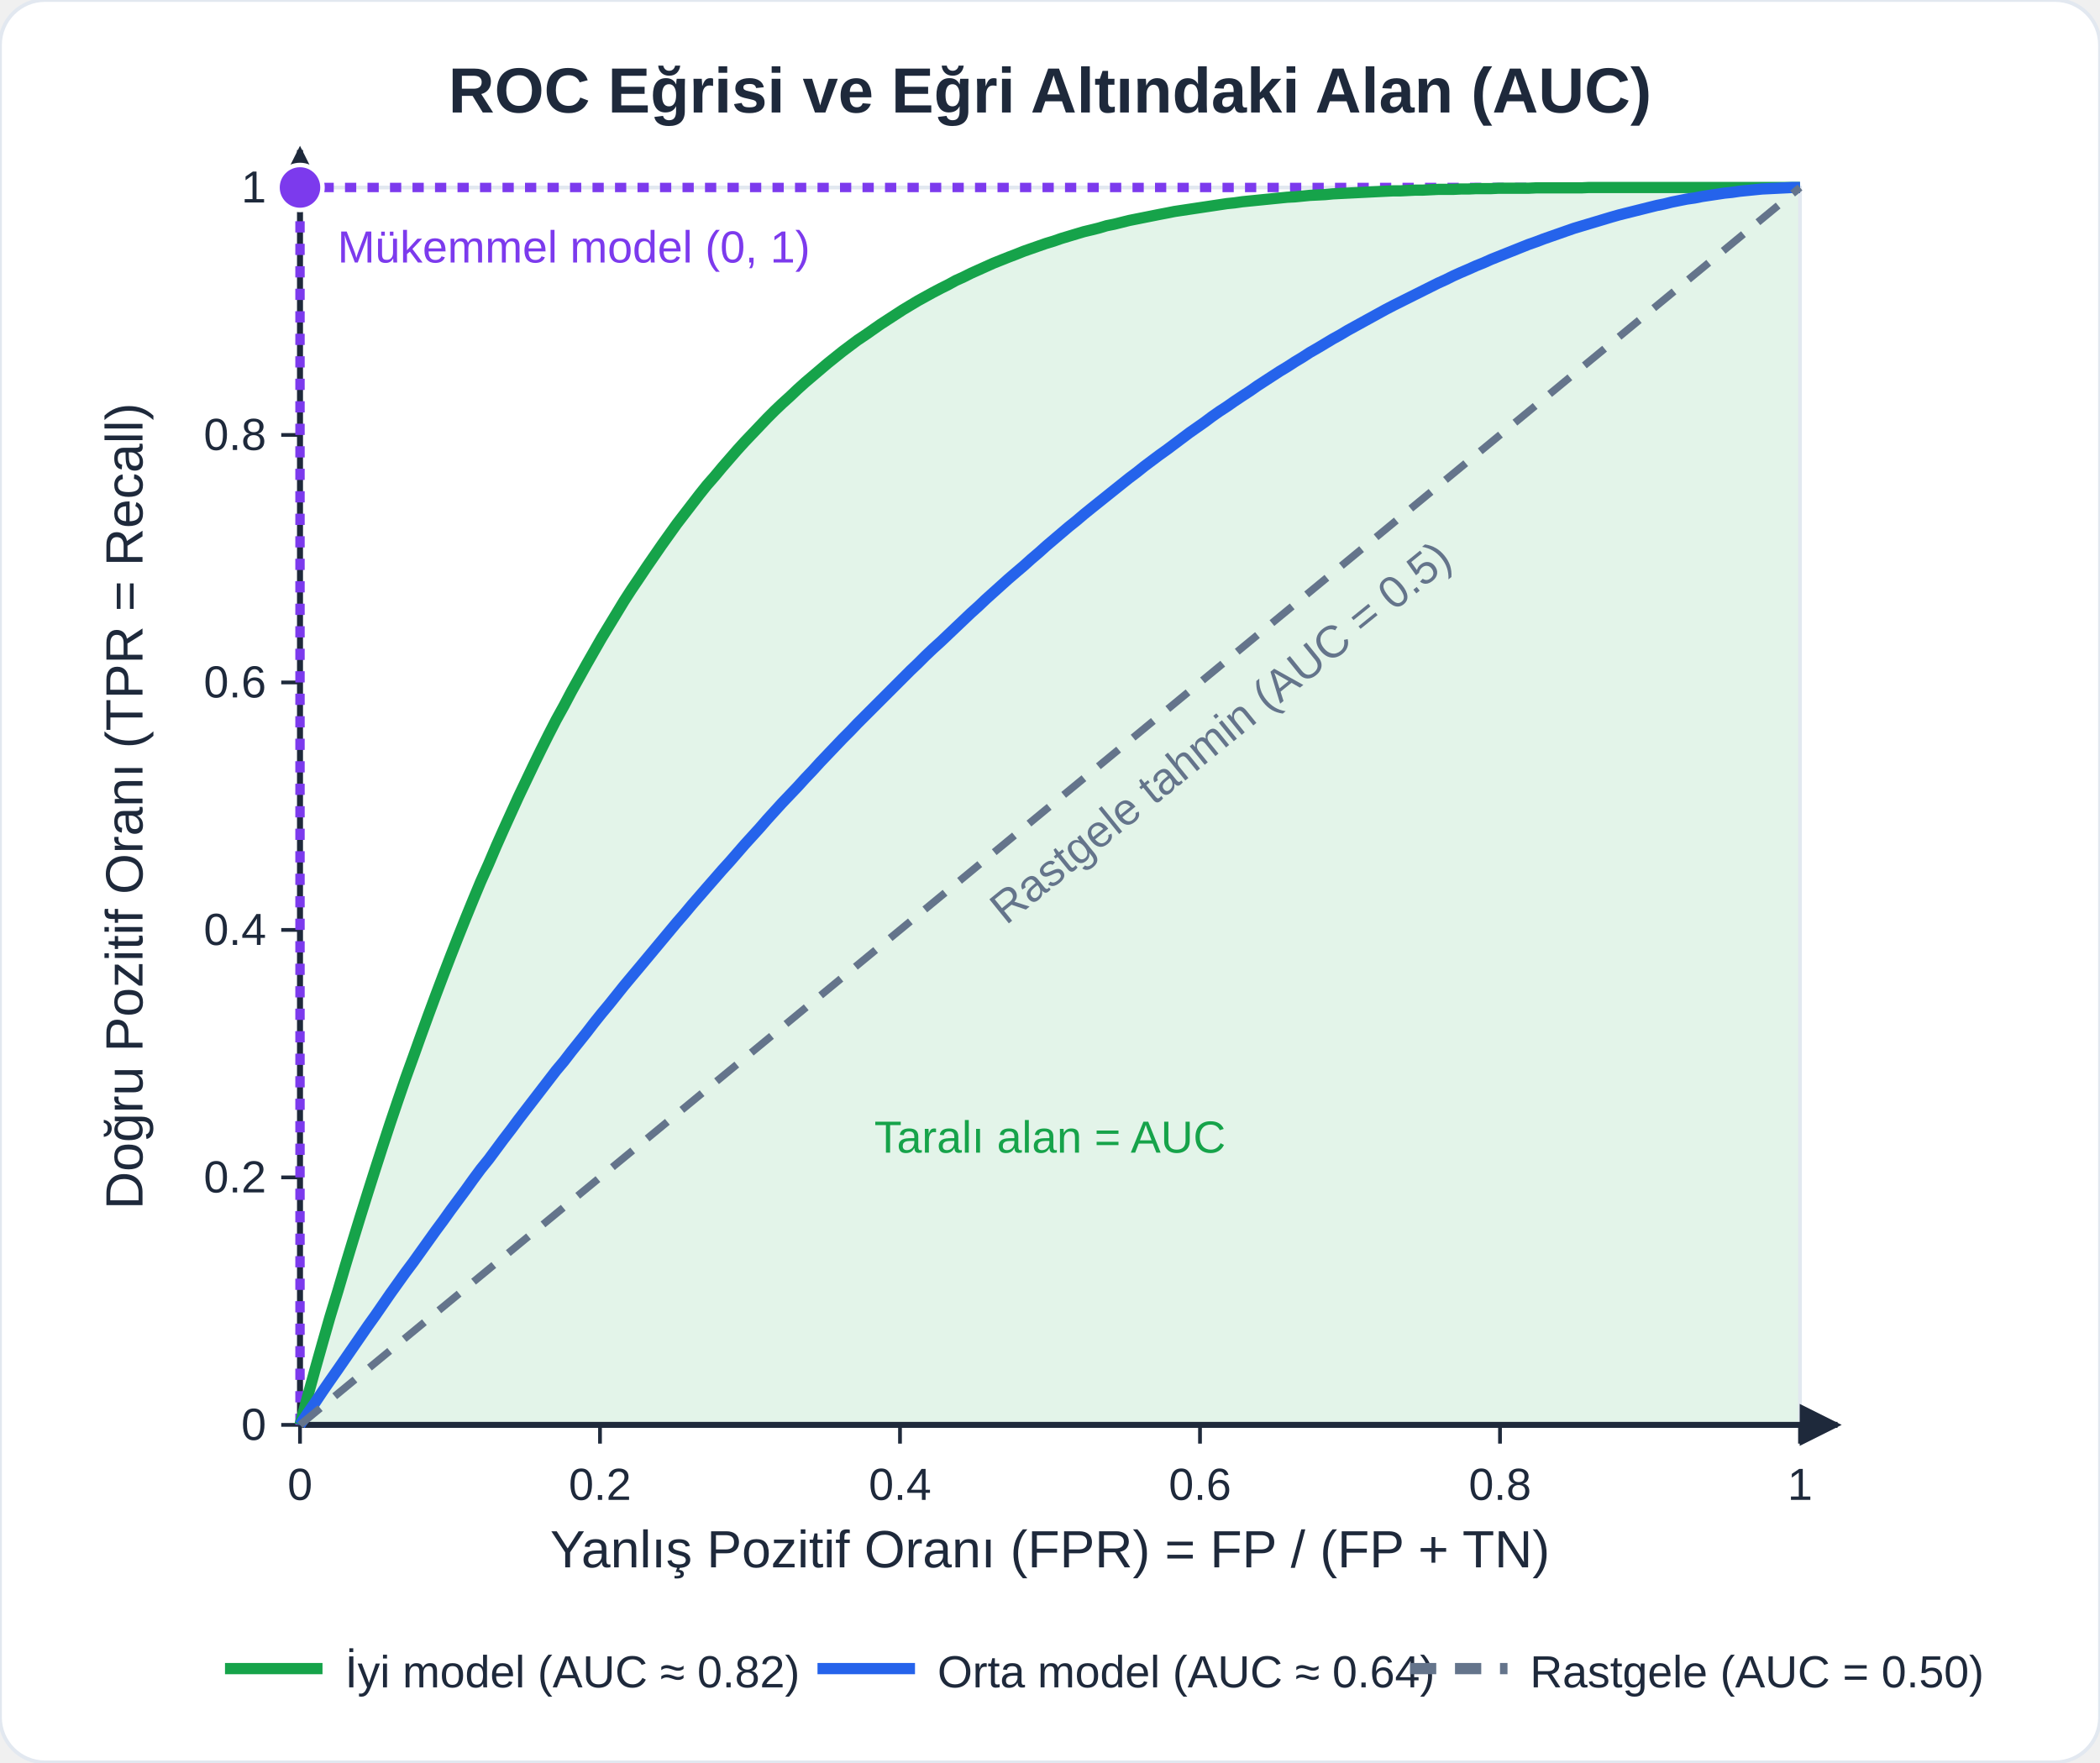
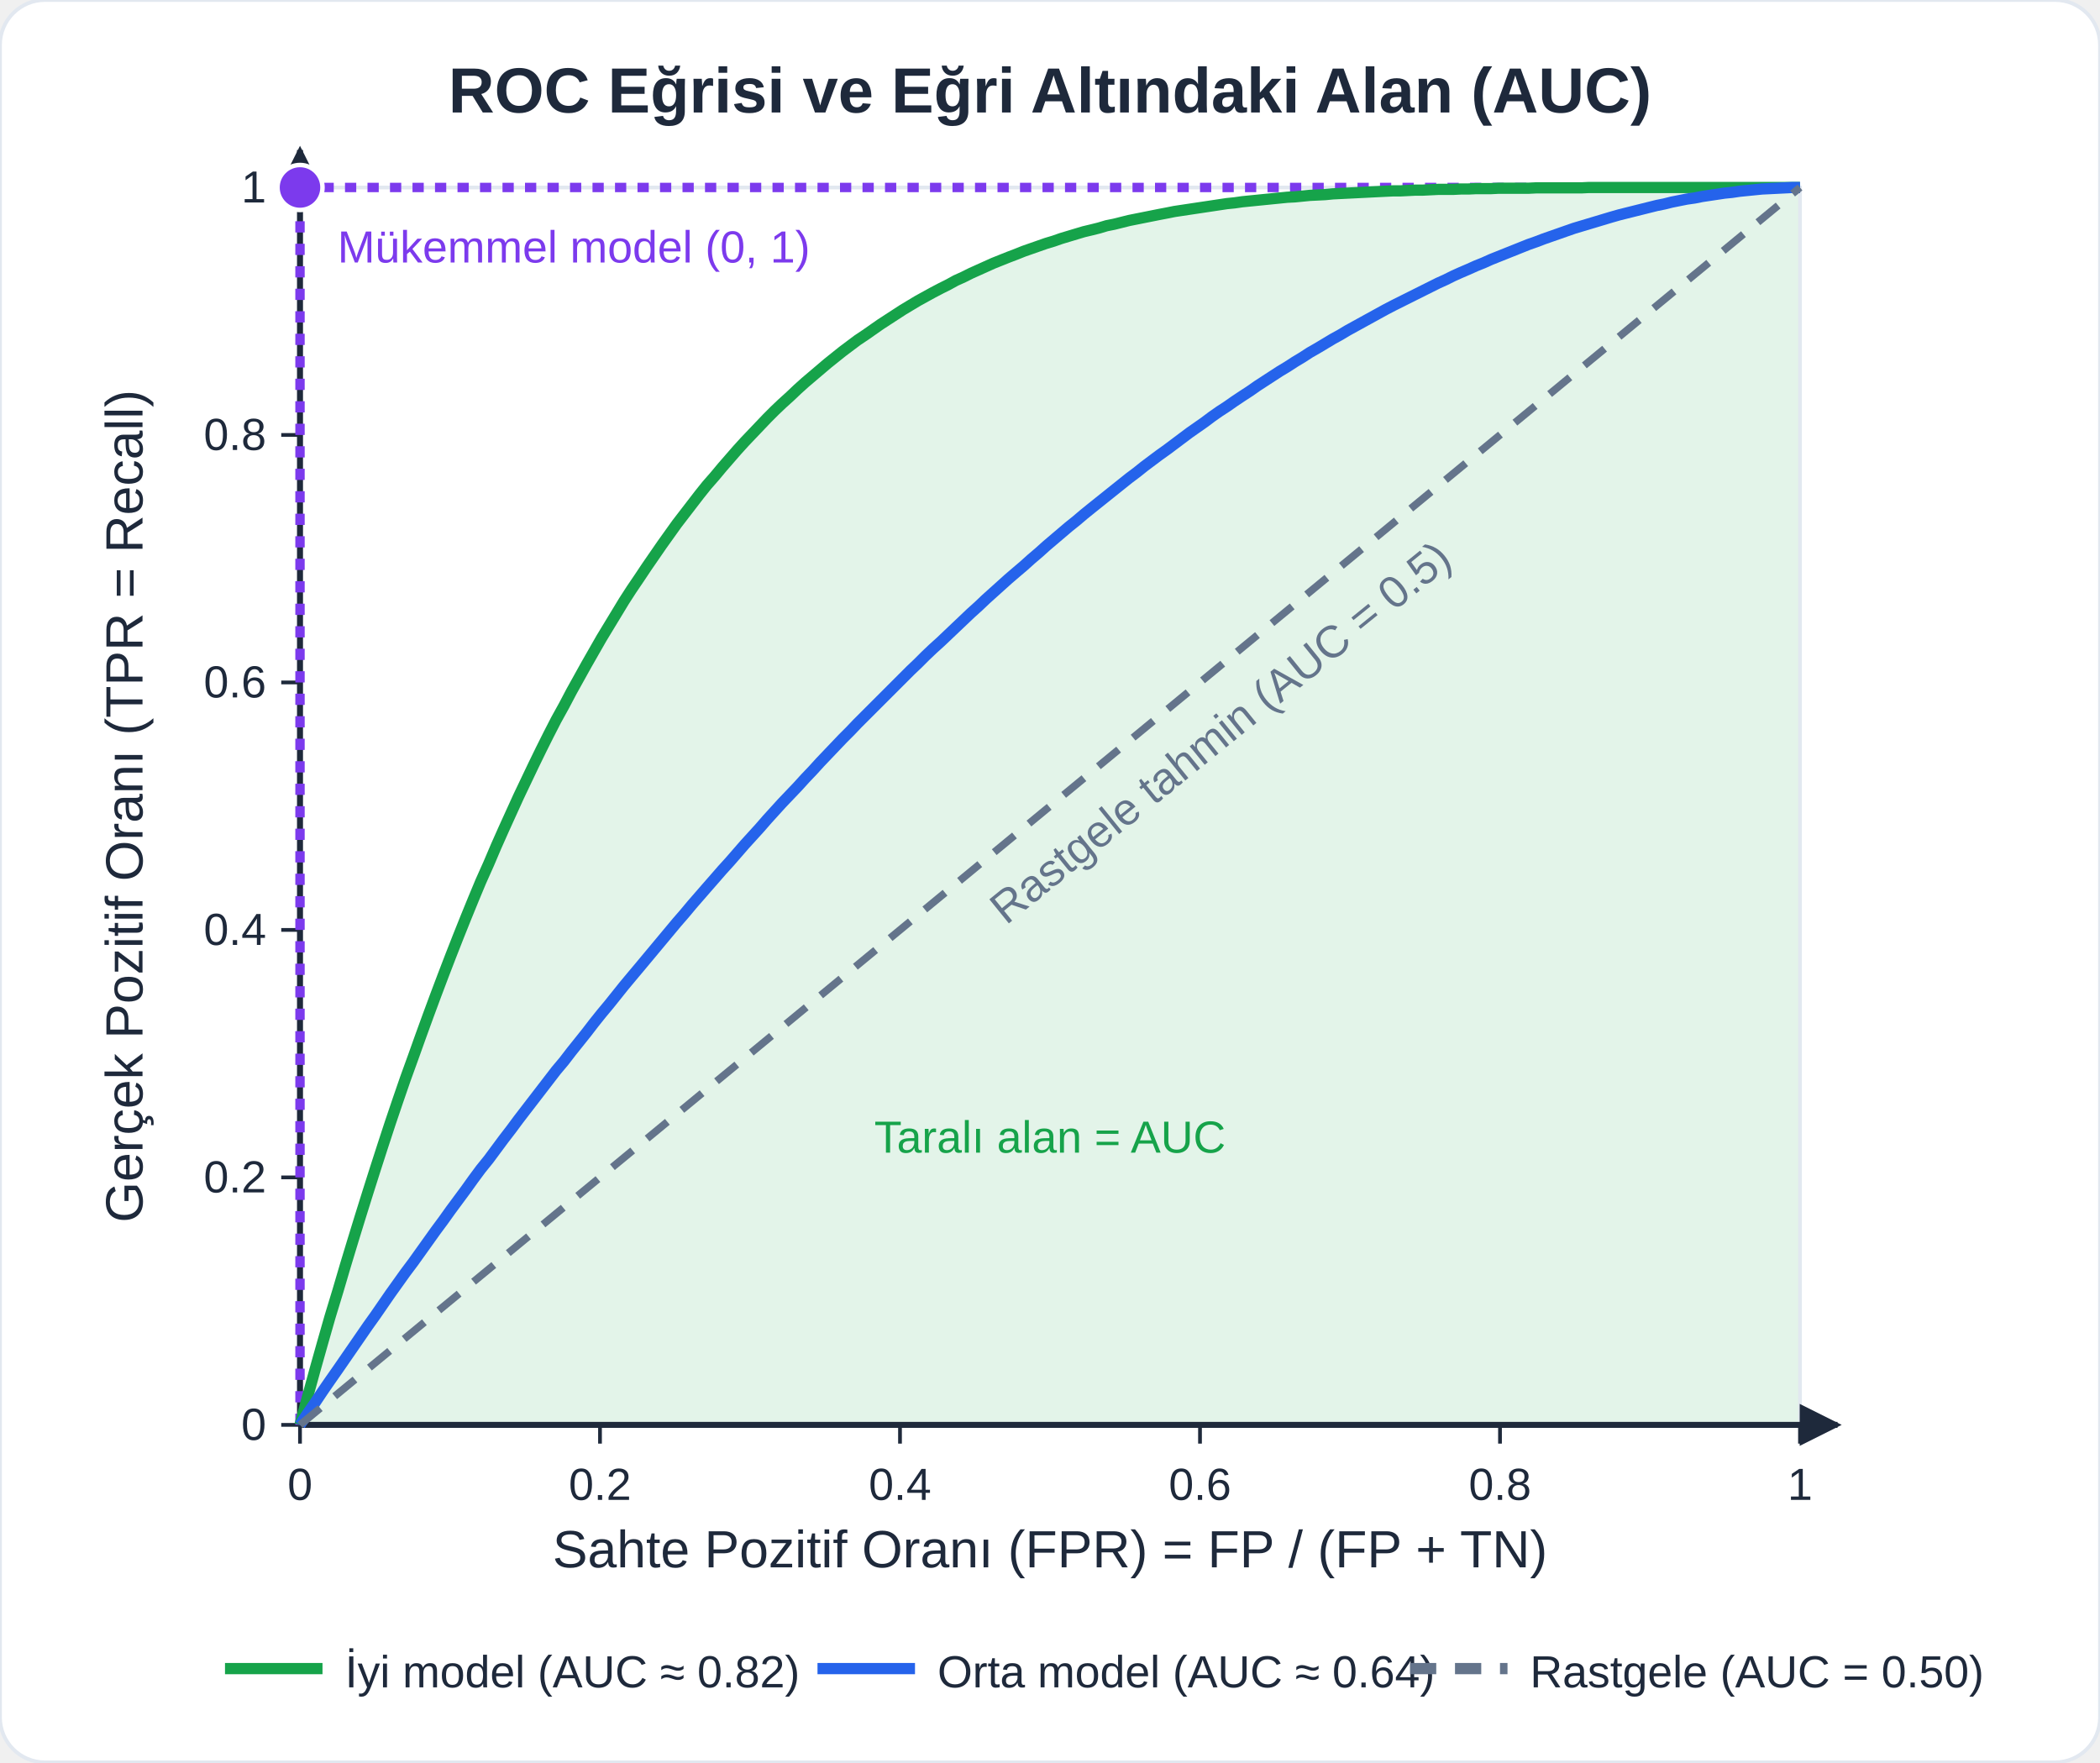
<svg xmlns="http://www.w3.org/2000/svg" width="560" height="470" viewBox="0 0 560 470" role="img" aria-label="ROC eğrisi ve AUC">
  <defs>
    <marker id="ok" viewBox="0 0 10 10" refX="9" refY="5" markerWidth="7" markerHeight="7" orient="auto-start-reverse">
      <path d="M0,0 L10,5 L0,10 z" fill="#1e293b" />
    </marker>
    <marker id="okm" viewBox="0 0 10 10" refX="9" refY="5" markerWidth="7" markerHeight="7" orient="auto-start-reverse">
      <path d="M0,0 L10,5 L0,10 z" fill="#2563eb" />
    </marker>
    <marker id="okt" viewBox="0 0 10 10" refX="9" refY="5" markerWidth="7" markerHeight="7" orient="auto-start-reverse">
      <path d="M0,0 L10,5 L0,10 z" fill="#ea580c" />
    </marker>
  </defs>
  <rect x="0" y="0" width="560" height="470" rx="12" fill="#ffffff" stroke="#e2e8f0" />
  <g font-family="Segoe UI, Arial, Helvetica, sans-serif" fill="#1e293b">
    <text x="280.0" y="30.0" font-size="17" text-anchor="middle" fill="#1e293b" font-weight="bold">ROC Eğrisi ve Eğri Altındaki Alan (AUC)</text>
    <path d="M80.0,380.0 L82.0,372.6 L84.0,365.3 L86.0,358.2 L88.0,351.2 L90.1,344.3 L92.1,337.5 L94.1,330.9 L96.1,324.4 L98.1,318.0 L100.1,311.7 L102.1,305.5 L104.1,299.4 L106.1,293.5 L108.1,287.7 L110.2,281.9 L112.2,276.3 L114.2,270.8 L116.2,265.4 L118.2,260.1 L120.2,254.9 L122.2,249.8 L124.2,244.8 L126.2,239.9 L128.2,235.1 L130.3,230.4 L132.3,225.7 L134.3,221.2 L136.3,216.8 L138.3,212.4 L140.3,208.2 L142.3,204.0 L144.3,199.9 L146.3,195.9 L148.3,192.0 L150.4,188.2 L152.4,184.4 L154.4,180.8 L156.4,177.2 L158.4,173.7 L160.4,170.2 L162.4,166.9 L164.4,163.6 L166.4,160.3 L168.4,157.2 L170.5,154.1 L172.5,151.1 L174.5,148.2 L176.5,145.3 L178.5,142.5 L180.5,139.7 L182.5,137.1 L184.5,134.5 L186.5,131.9 L188.5,129.4 L190.6,127.0 L192.6,124.6 L194.6,122.3 L196.6,120.0 L198.6,117.8 L200.6,115.7 L202.6,113.6 L204.6,111.5 L206.6,109.5 L208.6,107.6 L210.7,105.7 L212.7,103.8 L214.7,102.0 L216.7,100.3 L218.7,98.6 L220.7,96.9 L222.7,95.3 L224.7,93.7 L226.7,92.2 L228.7,90.7 L230.8,89.3 L232.8,87.9 L234.8,86.5 L236.8,85.2 L238.8,83.9 L240.8,82.6 L242.8,81.4 L244.8,80.2 L246.8,79.1 L248.8,78.0 L250.9,76.9 L252.9,75.9 L254.9,74.8 L256.9,73.9 L258.9,72.9 L260.9,72.0 L262.9,71.1 L264.9,70.2 L266.9,69.4 L268.9,68.6 L271.0,67.8 L273.0,67.0 L275.0,66.3 L277.0,65.6 L279.0,64.9 L281.0,64.3 L283.0,63.6 L285.0,63.0 L287.0,62.4 L289.0,61.8 L291.1,61.3 L293.1,60.8 L295.1,60.2 L297.1,59.8 L299.1,59.3 L301.1,58.8 L303.1,58.4 L305.1,58.0 L307.1,57.6 L309.1,57.2 L311.2,56.8 L313.2,56.4 L315.2,56.1 L317.2,55.8 L319.2,55.5 L321.2,55.2 L323.2,54.9 L325.2,54.6 L327.2,54.3 L329.2,54.1 L331.3,53.8 L333.3,53.6 L335.3,53.4 L337.3,53.2 L339.3,53.0 L341.3,52.8 L343.3,52.6 L345.3,52.5 L347.3,52.3 L349.3,52.1 L351.4,52.0 L353.4,51.9 L355.4,51.7 L357.4,51.6 L359.4,51.5 L361.4,51.4 L363.4,51.3 L365.4,51.2 L367.4,51.1 L369.4,51.0 L371.5,50.9 L373.5,50.9 L375.5,50.8 L377.5,50.7 L379.5,50.7 L381.5,50.6 L383.5,50.5 L385.5,50.5 L387.5,50.5 L389.5,50.4 L391.6,50.4 L393.6,50.3 L395.6,50.3 L397.6,50.3 L399.6,50.2 L401.6,50.2 L403.6,50.2 L405.6,50.2 L407.6,50.2 L409.6,50.1 L411.7,50.1 L413.7,50.1 L415.7,50.1 L417.7,50.1 L419.7,50.1 L421.7,50.1 L423.7,50.0 L425.7,50.0 L427.7,50.0 L429.7,50.0 L431.8,50.0 L433.8,50.0 L435.8,50.0 L437.8,50.0 L439.8,50.0 L441.8,50.0 L443.8,50.0 L445.8,50.0 L447.8,50.0 L449.8,50.0 L451.9,50.0 L453.9,50.0 L455.9,50.0 L457.9,50.0 L459.9,50.0 L461.9,50.0 L463.9,50.0 L465.9,50.0 L467.9,50.0 L469.9,50.0 L472.0,50.0 L474.0,50.0 L476.0,50.0 L478.0,50.0 L480.0,50.0 L480.0,380.0 L80.0,380.0 Z" fill="#16a34a" fill-opacity="0.12" stroke="none" stroke-width="0" stroke-linejoin="round" />
    <rect x="80" y="50" width="400" height="330" fill="none" stroke="#e2e8f0" />
    <line x1="80" y1="380" x2="490" y2="380" stroke="#1e293b" stroke-width="1.6" marker-end="url(#ok)" />
    <line x1="80" y1="380" x2="80" y2="40" stroke="#1e293b" stroke-width="1.6" marker-end="url(#ok)" />
-     <text x="280.0" y="418.0" font-size="14" text-anchor="middle" fill="#1e293b" font-weight="normal">Yanlış Pozitif Oranı (FPR) = FP / (FP + TN)</text>
-     <text x="38.0" y="215.0" font-size="14" text-anchor="middle" fill="#1e293b" font-weight="normal" transform="rotate(-90 38 215.0)">Doğru Pozitif Oranı (TPR = Recall)</text>
+     <text x="280.0" y="418.0" font-size="14" text-anchor="middle" fill="#1e293b" font-weight="normal">Sahte Pozitif Oranı (FPR) = FP / (FP + TN)</text>
+     <text x="38.0" y="215.0" font-size="14" text-anchor="middle" fill="#1e293b" font-weight="normal" transform="rotate(-90 38 215.0)">Gerçek Pozitif Oranı (TPR = Recall)</text>
    <line x1="80.0" y1="380" x2="80.0" y2="385" stroke="#1e293b" />
    <text x="80.0" y="400.0" font-size="12" text-anchor="middle" fill="#1e293b" font-weight="normal">0</text>
    <line x1="160.0" y1="380" x2="160.0" y2="385" stroke="#1e293b" />
    <text x="160.0" y="400.0" font-size="12" text-anchor="middle" fill="#1e293b" font-weight="normal">0.2</text>
    <line x1="240.0" y1="380" x2="240.0" y2="385" stroke="#1e293b" />
    <text x="240.0" y="400.0" font-size="12" text-anchor="middle" fill="#1e293b" font-weight="normal">0.4</text>
    <line x1="320.0" y1="380" x2="320.0" y2="385" stroke="#1e293b" />
    <text x="320.0" y="400.0" font-size="12" text-anchor="middle" fill="#1e293b" font-weight="normal">0.6</text>
    <line x1="400.0" y1="380" x2="400.0" y2="385" stroke="#1e293b" />
    <text x="400.0" y="400.0" font-size="12" text-anchor="middle" fill="#1e293b" font-weight="normal">0.8</text>
    <line x1="480.0" y1="380" x2="480.0" y2="385" stroke="#1e293b" />
    <text x="480.0" y="400.0" font-size="12" text-anchor="middle" fill="#1e293b" font-weight="normal">1</text>
    <line x1="75" y1="380.0" x2="80" y2="380.0" stroke="#1e293b" />
    <text x="71.0" y="384.0" font-size="12" text-anchor="end" fill="#1e293b" font-weight="normal">0</text>
    <line x1="75" y1="314.0" x2="80" y2="314.0" stroke="#1e293b" />
    <text x="71.0" y="318.0" font-size="12" text-anchor="end" fill="#1e293b" font-weight="normal">0.2</text>
    <line x1="75" y1="248.0" x2="80" y2="248.0" stroke="#1e293b" />
    <text x="71.0" y="252.0" font-size="12" text-anchor="end" fill="#1e293b" font-weight="normal">0.4</text>
    <line x1="75" y1="182.0" x2="80" y2="182.0" stroke="#1e293b" />
    <text x="71.0" y="186.0" font-size="12" text-anchor="end" fill="#1e293b" font-weight="normal">0.6</text>
    <line x1="75" y1="116.0" x2="80" y2="116.0" stroke="#1e293b" />
    <text x="71.0" y="120.0" font-size="12" text-anchor="end" fill="#1e293b" font-weight="normal">0.8</text>
    <line x1="75" y1="50.0" x2="80" y2="50.0" stroke="#1e293b" />
    <text x="71.0" y="54.0" font-size="12" text-anchor="end" fill="#1e293b" font-weight="normal">1</text>
    <path d="M80.0,380.0 L80.0,50.0 L480.0,50.0" fill="none" stroke="#7c3aed" stroke-width="2.5" stroke-dasharray="3 3" stroke-linejoin="round" />
    <path d="M80.0,380.0 L82.0,372.6 L84.0,365.3 L86.0,358.2 L88.0,351.2 L90.1,344.3 L92.1,337.5 L94.1,330.9 L96.1,324.4 L98.1,318.0 L100.1,311.7 L102.1,305.5 L104.1,299.4 L106.1,293.5 L108.1,287.7 L110.2,281.9 L112.2,276.3 L114.2,270.8 L116.2,265.4 L118.2,260.1 L120.2,254.9 L122.2,249.8 L124.2,244.8 L126.2,239.9 L128.2,235.1 L130.3,230.4 L132.3,225.7 L134.3,221.2 L136.3,216.8 L138.3,212.4 L140.3,208.2 L142.3,204.0 L144.3,199.9 L146.3,195.9 L148.3,192.0 L150.4,188.2 L152.4,184.4 L154.4,180.8 L156.4,177.2 L158.4,173.7 L160.4,170.2 L162.4,166.9 L164.4,163.6 L166.4,160.3 L168.4,157.2 L170.5,154.1 L172.5,151.1 L174.5,148.2 L176.5,145.3 L178.5,142.5 L180.5,139.7 L182.5,137.1 L184.5,134.5 L186.5,131.9 L188.5,129.4 L190.6,127.0 L192.6,124.6 L194.6,122.3 L196.6,120.0 L198.6,117.8 L200.6,115.7 L202.6,113.6 L204.6,111.5 L206.6,109.5 L208.6,107.6 L210.7,105.7 L212.7,103.8 L214.7,102.0 L216.7,100.3 L218.7,98.6 L220.7,96.9 L222.7,95.3 L224.7,93.7 L226.7,92.2 L228.7,90.7 L230.8,89.3 L232.8,87.9 L234.8,86.5 L236.8,85.2 L238.8,83.9 L240.8,82.6 L242.8,81.4 L244.8,80.2 L246.8,79.1 L248.8,78.0 L250.9,76.9 L252.9,75.9 L254.9,74.8 L256.9,73.9 L258.9,72.9 L260.9,72.0 L262.9,71.1 L264.9,70.2 L266.9,69.4 L268.9,68.6 L271.0,67.8 L273.0,67.0 L275.0,66.3 L277.0,65.6 L279.0,64.9 L281.0,64.3 L283.0,63.6 L285.0,63.0 L287.0,62.4 L289.0,61.8 L291.1,61.3 L293.1,60.8 L295.1,60.2 L297.1,59.8 L299.1,59.3 L301.1,58.8 L303.1,58.4 L305.1,58.0 L307.1,57.6 L309.1,57.2 L311.2,56.8 L313.2,56.4 L315.2,56.1 L317.2,55.8 L319.2,55.5 L321.2,55.2 L323.2,54.9 L325.2,54.6 L327.2,54.3 L329.2,54.1 L331.3,53.8 L333.3,53.6 L335.3,53.4 L337.3,53.2 L339.3,53.0 L341.3,52.8 L343.3,52.6 L345.3,52.5 L347.3,52.3 L349.3,52.1 L351.4,52.0 L353.4,51.9 L355.4,51.7 L357.4,51.6 L359.4,51.5 L361.4,51.4 L363.4,51.3 L365.4,51.2 L367.4,51.1 L369.4,51.0 L371.5,50.9 L373.5,50.9 L375.5,50.8 L377.5,50.7 L379.5,50.7 L381.5,50.6 L383.5,50.5 L385.5,50.5 L387.5,50.5 L389.5,50.4 L391.6,50.4 L393.6,50.3 L395.6,50.3 L397.6,50.3 L399.6,50.2 L401.6,50.2 L403.6,50.2 L405.6,50.2 L407.6,50.2 L409.6,50.1 L411.7,50.1 L413.7,50.1 L415.7,50.1 L417.7,50.1 L419.7,50.1 L421.7,50.1 L423.7,50.0 L425.7,50.0 L427.7,50.0 L429.7,50.0 L431.8,50.0 L433.8,50.0 L435.8,50.0 L437.8,50.0 L439.8,50.0 L441.8,50.0 L443.8,50.0 L445.8,50.0 L447.8,50.0 L449.8,50.0 L451.9,50.0 L453.9,50.0 L455.9,50.0 L457.9,50.0 L459.9,50.0 L461.9,50.0 L463.9,50.0 L465.9,50.0 L467.9,50.0 L469.9,50.0 L472.0,50.0 L474.0,50.0 L476.0,50.0 L478.0,50.0 L480.0,50.0" fill="none" stroke="#16a34a" stroke-width="3" stroke-linejoin="round" />
    <path d="M80.0,380.0 L82.0,377.0 L84.0,374.1 L86.0,371.1 L88.0,368.2 L90.1,365.2 L92.1,362.3 L94.1,359.4 L96.1,356.5 L98.1,353.6 L100.1,350.8 L102.1,347.9 L104.1,345.0 L106.1,342.2 L108.1,339.4 L110.2,336.6 L112.2,333.8 L114.2,331.0 L116.2,328.2 L118.2,325.5 L120.2,322.7 L122.2,320.0 L124.2,317.3 L126.2,314.5 L128.2,311.8 L130.3,309.2 L132.3,306.5 L134.3,303.8 L136.3,301.2 L138.3,298.5 L140.3,295.9 L142.3,293.3 L144.3,290.7 L146.3,288.1 L148.3,285.5 L150.4,283.0 L152.4,280.4 L154.4,277.9 L156.4,275.4 L158.4,272.8 L160.4,270.3 L162.4,267.9 L164.4,265.4 L166.4,262.9 L168.4,260.5 L170.5,258.0 L172.5,255.6 L174.5,253.2 L176.5,250.8 L178.5,248.4 L180.5,246.0 L182.5,243.7 L184.5,241.3 L186.5,239.0 L188.5,236.7 L190.6,234.3 L192.6,232.0 L194.6,229.8 L196.6,227.5 L198.6,225.2 L200.6,223.0 L202.6,220.8 L204.6,218.5 L206.6,216.3 L208.6,214.1 L210.7,211.9 L212.7,209.8 L214.7,207.6 L216.7,205.5 L218.7,203.3 L220.7,201.2 L222.7,199.1 L224.7,197.0 L226.7,195.0 L228.7,192.9 L230.8,190.8 L232.8,188.8 L234.8,186.8 L236.8,184.8 L238.8,182.8 L240.8,180.8 L242.8,178.8 L244.8,176.9 L246.8,174.9 L248.8,173.0 L250.9,171.1 L252.9,169.2 L254.9,167.3 L256.9,165.4 L258.9,163.5 L260.9,161.7 L262.9,159.8 L264.9,158.0 L266.9,156.2 L268.9,154.4 L271.0,152.6 L273.0,150.9 L275.0,149.1 L277.0,147.4 L279.0,145.6 L281.0,143.9 L283.0,142.2 L285.0,140.5 L287.0,138.9 L289.0,137.2 L291.1,135.5 L293.1,133.9 L295.1,132.3 L297.1,130.7 L299.1,129.1 L301.1,127.5 L303.1,126.0 L305.1,124.4 L307.1,122.9 L309.1,121.4 L311.2,119.9 L313.2,118.4 L315.2,116.9 L317.2,115.4 L319.2,114.0 L321.2,112.6 L323.2,111.1 L325.2,109.7 L327.2,108.4 L329.2,107.0 L331.3,105.6 L333.3,104.3 L335.3,102.9 L337.3,101.6 L339.3,100.3 L341.3,99.0 L343.3,97.8 L345.3,96.5 L347.3,95.3 L349.3,94.0 L351.4,92.8 L353.4,91.6 L355.4,90.4 L357.4,89.3 L359.4,88.1 L361.4,87.0 L363.4,85.9 L365.4,84.8 L367.4,83.7 L369.4,82.6 L371.5,81.5 L373.5,80.5 L375.5,79.5 L377.5,78.5 L379.5,77.5 L381.5,76.5 L383.5,75.5 L385.5,74.6 L387.5,73.6 L389.5,72.7 L391.6,71.8 L393.6,70.9 L395.6,70.1 L397.6,69.2 L399.6,68.4 L401.6,67.6 L403.6,66.8 L405.6,66.0 L407.6,65.2 L409.6,64.5 L411.7,63.7 L413.7,63.0 L415.7,62.3 L417.7,61.6 L419.7,60.9 L421.7,60.3 L423.7,59.7 L425.7,59.1 L427.7,58.5 L429.7,57.9 L431.8,57.3 L433.8,56.8 L435.8,56.3 L437.8,55.8 L439.8,55.3 L441.8,54.8 L443.8,54.4 L445.8,53.9 L447.8,53.5 L449.8,53.1 L451.9,52.8 L453.9,52.4 L455.9,52.1 L457.9,51.8 L459.9,51.5 L461.9,51.3 L463.9,51.0 L465.9,50.8 L467.9,50.6 L469.9,50.4 L472.0,50.3 L474.0,50.2 L476.0,50.1 L478.0,50.0 L480.0,50.0" fill="none" stroke="#2563eb" stroke-width="3" stroke-linejoin="round" />
    <path d="M80.0,380.0 L480.0,50.0" fill="none" stroke="#64748b" stroke-width="2" stroke-dasharray="7 5" stroke-linejoin="round" />
    <circle cx="80.0" cy="50.0" r="6" fill="#7c3aed" stroke="white" stroke-width="1.2" />
    <text x="90.0" y="70.0" font-size="12" text-anchor="start" fill="#7c3aed" font-weight="normal">Mükemmel model (0, 1)</text>
    <text x="328.0" y="198.5" font-size="12" text-anchor="middle" fill="#64748b" font-weight="normal" transform="rotate(-39 328.0 198.5)">Rastgele tahmin (AUC = 0.5)</text>
    <text x="280.0" y="307.4" font-size="12" text-anchor="middle" fill="#16a34a" font-weight="normal">Taralı alan = AUC</text>
    <line x1="60" y1="445" x2="86" y2="445" stroke="#16a34a" stroke-width="3" stroke-dasharray="" />
    <text x="92.0" y="450.0" font-size="12" text-anchor="start" fill="#1e293b" font-weight="normal">İyi model (AUC ≈ 0.82)</text>
    <line x1="218" y1="445" x2="244" y2="445" stroke="#2563eb" stroke-width="3" stroke-dasharray="" />
    <text x="250.0" y="450.0" font-size="12" text-anchor="start" fill="#1e293b" font-weight="normal">Orta model (AUC ≈ 0.64)</text>
    <line x1="376" y1="445" x2="402" y2="445" stroke="#64748b" stroke-width="3" stroke-dasharray="7 5" />
    <text x="408.0" y="450.0" font-size="12" text-anchor="start" fill="#1e293b" font-weight="normal">Rastgele (AUC = 0.50)</text>
  </g>
</svg>
